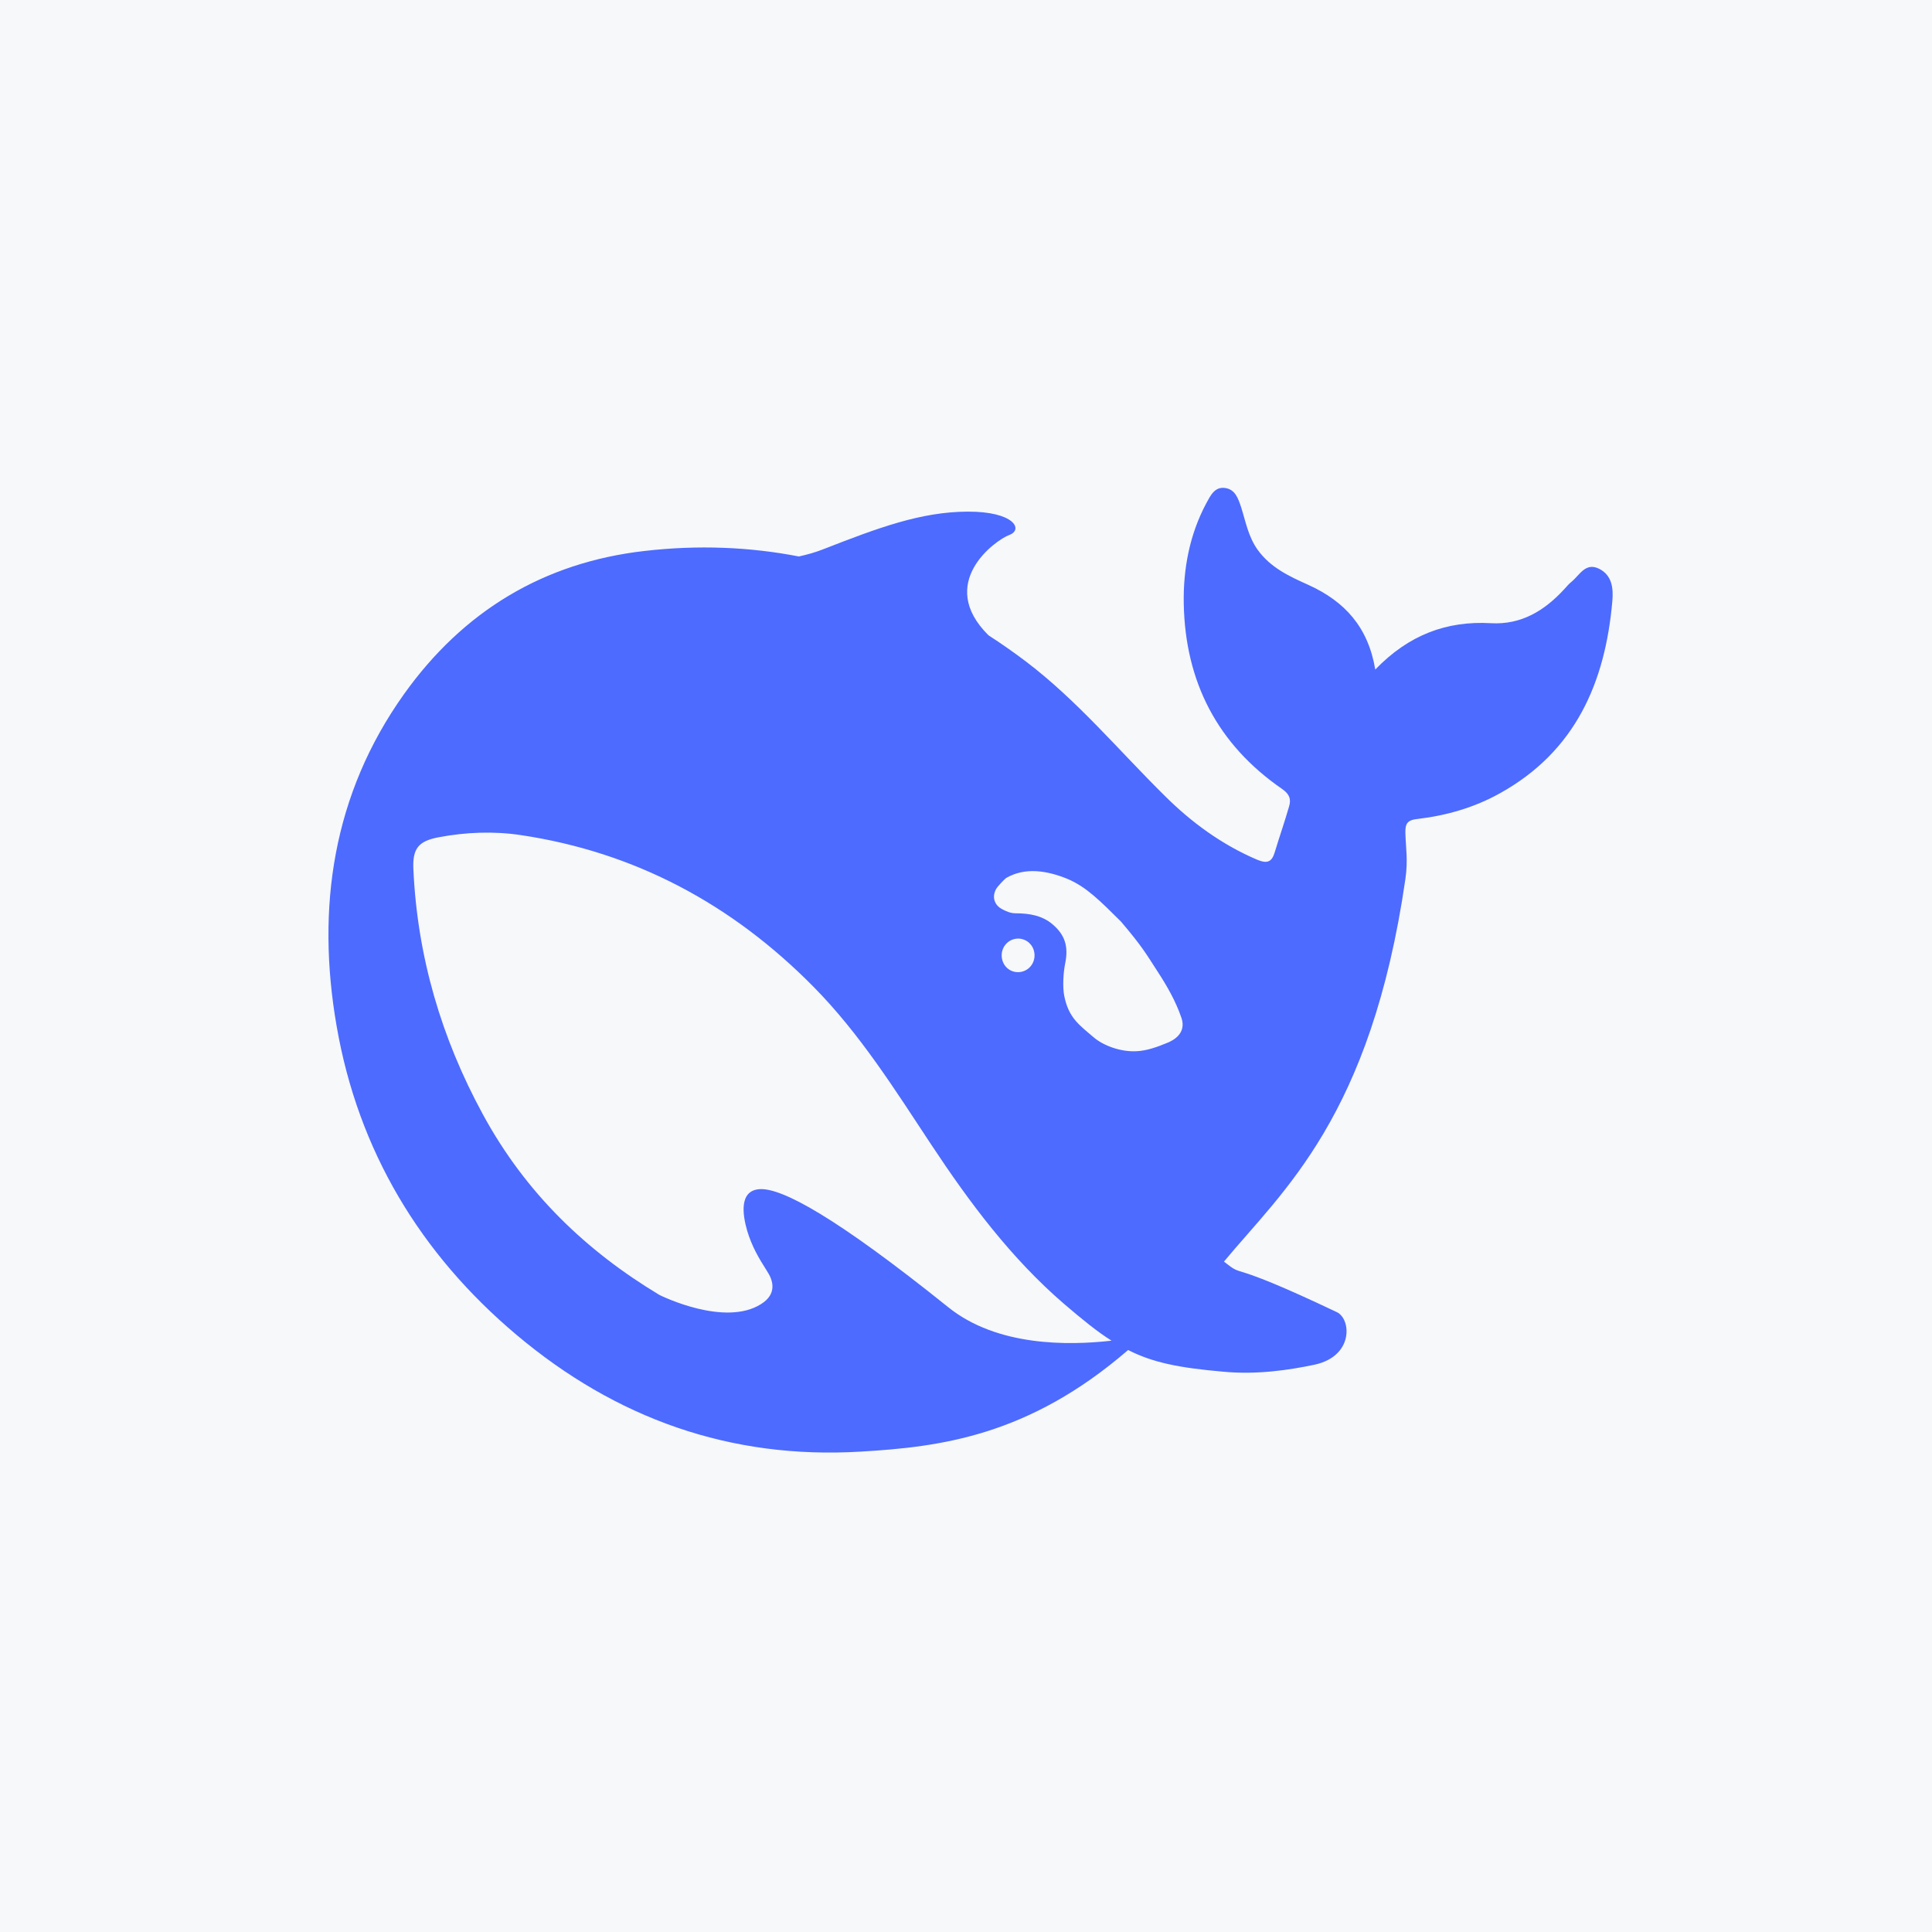
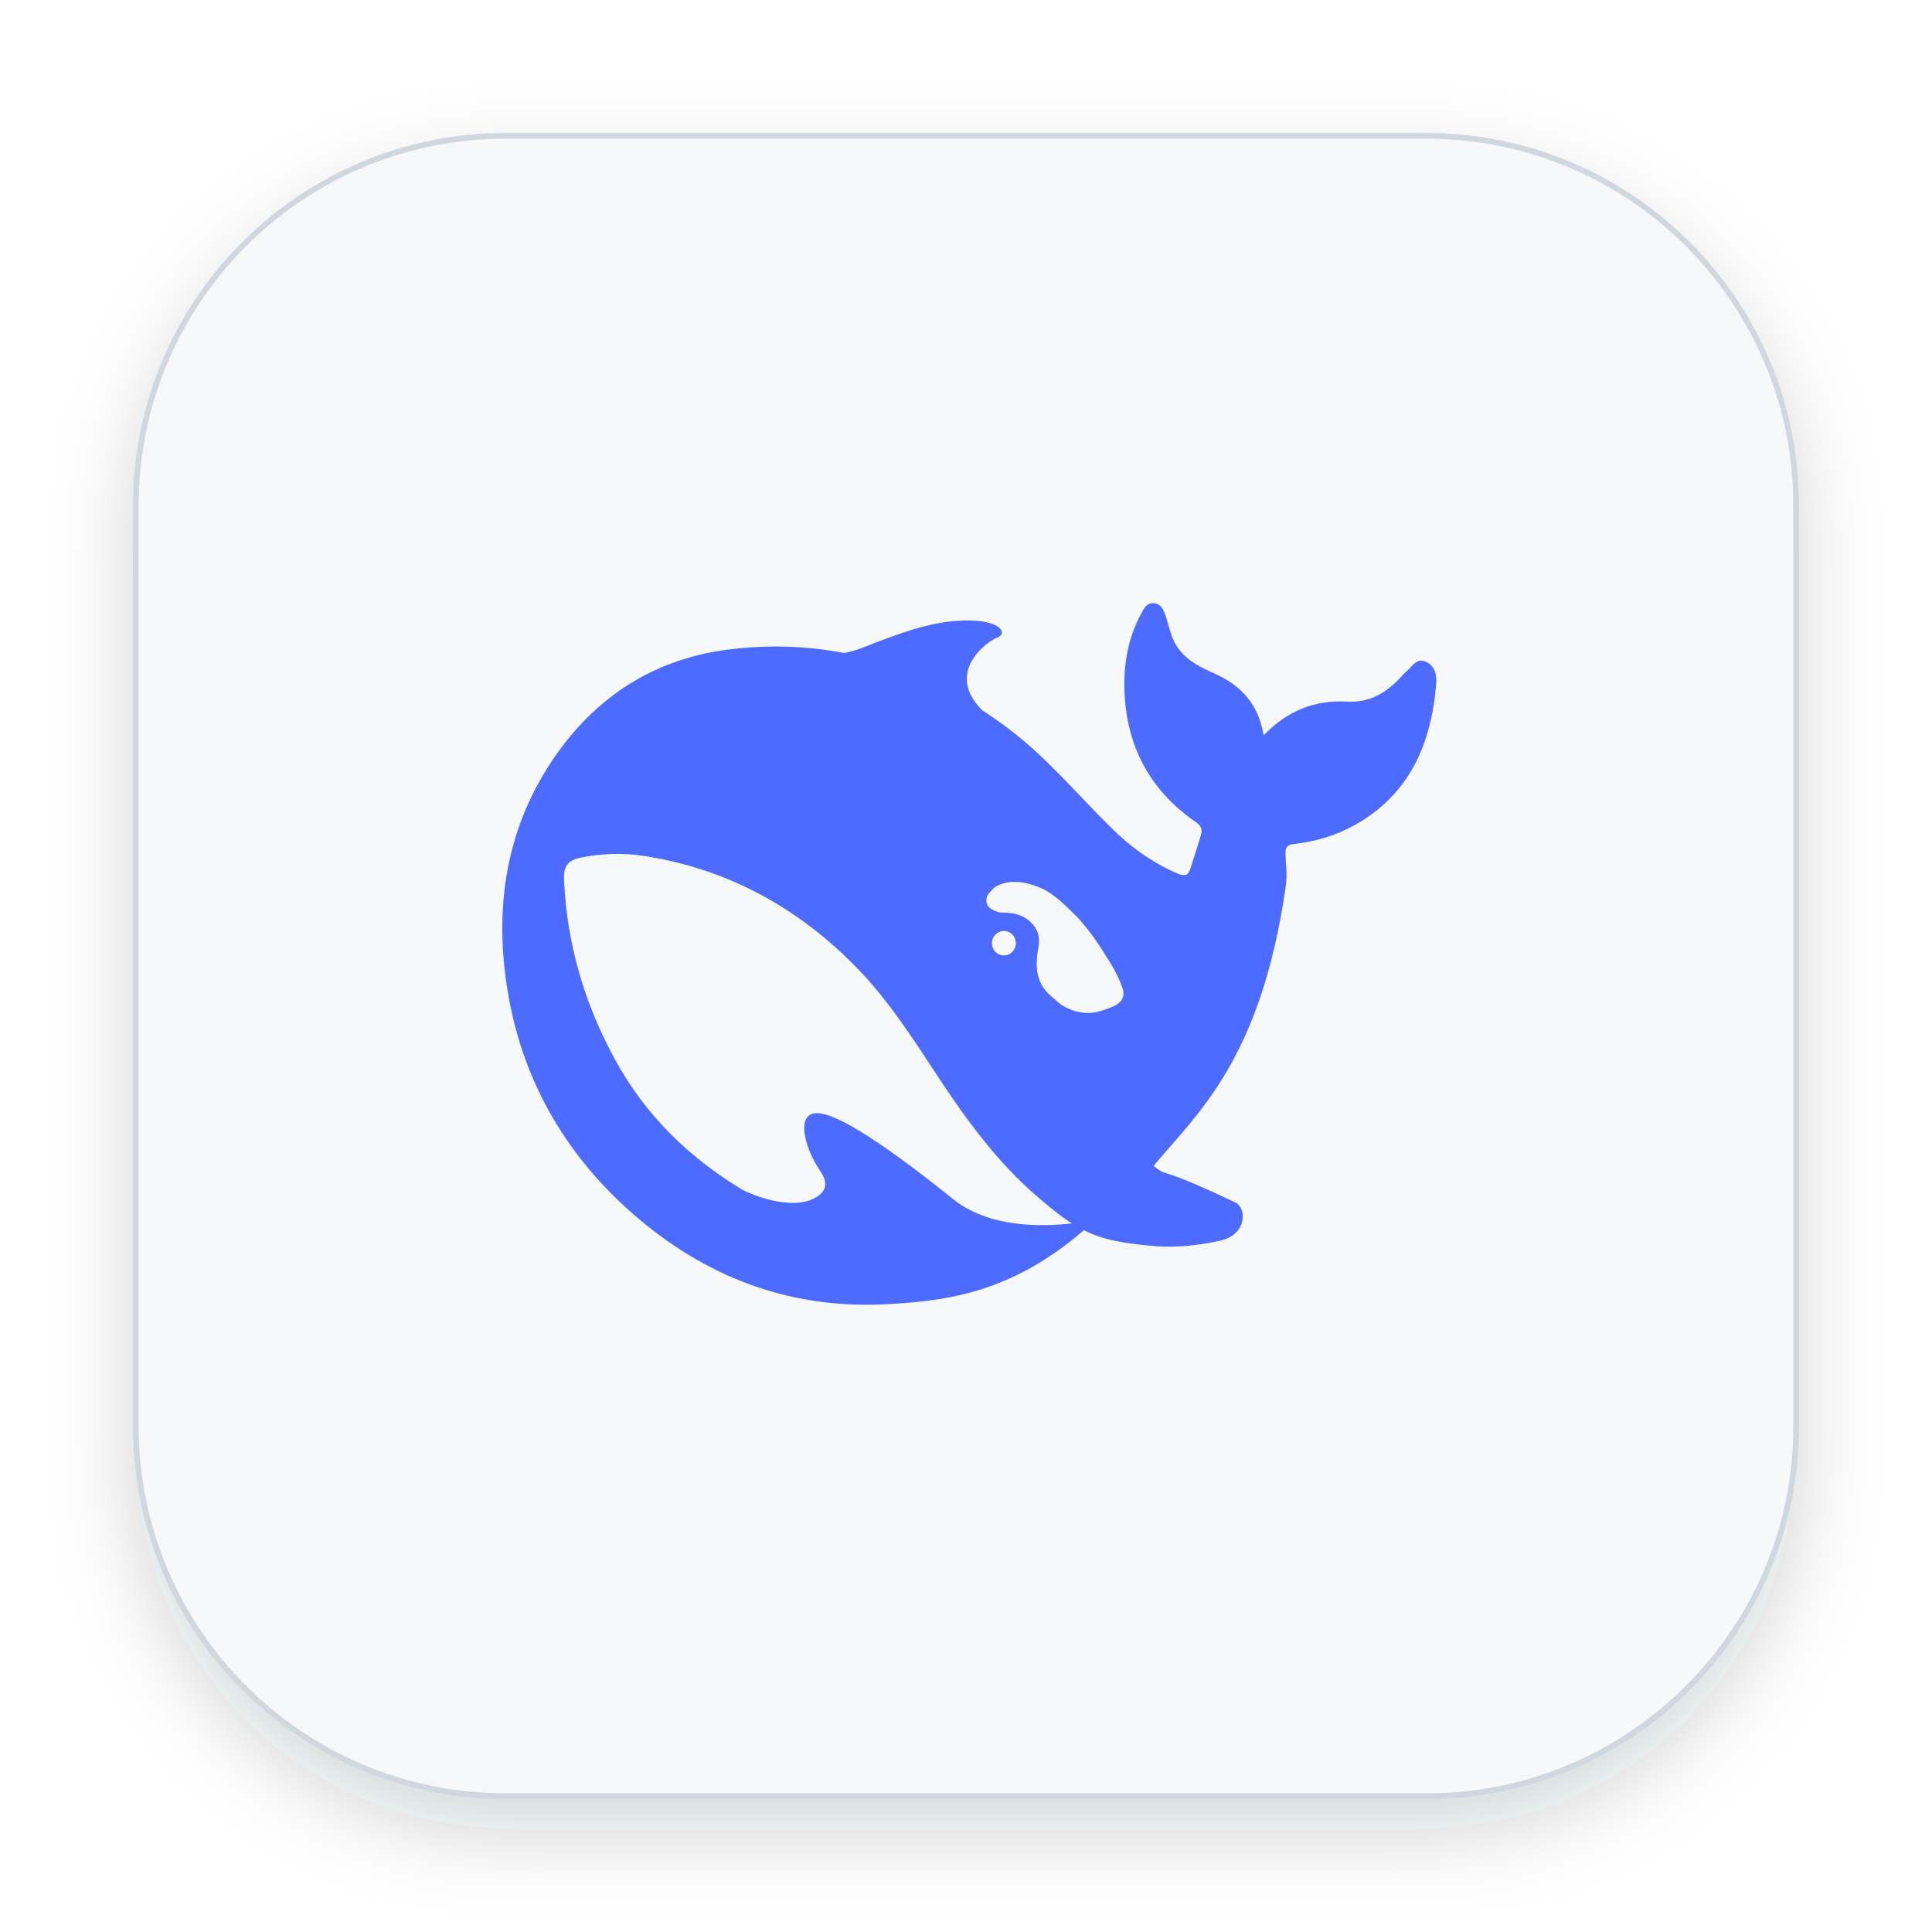
<svg xmlns="http://www.w3.org/2000/svg" width="1024" height="1024" viewBox="0 0 1024 1024" fill="none">
-   <rect width="1024" height="1024" fill="#F6F8FA" />
-   <g transform="translate(160 160) scale(14.08)">
-     <path fill="#4D6BFE" fill-rule="nonzero" d="M48.835 10.048C48.323 9.792 48.102 10.28 47.803 10.528C47.701 10.608 47.614 10.712 47.527 10.808C46.779 11.624 45.905 12.16 44.762 12.096C43.092 12 41.666 12.536 40.406 13.84C40.138 12.232 39.248 11.272 37.893 10.656C37.184 10.336 36.467 10.016 35.97 9.32C35.623 8.824 35.529 8.272 35.356 7.728C35.246 7.4 35.135 7.064 34.765 7.008C34.363 6.944 34.206 7.288 34.048 7.576C33.418 8.752 33.173 10.048 33.197 11.36C33.252 14.312 34.474 16.664 36.9 18.336C37.176 18.528 37.247 18.72 37.16 19C36.995 19.576 36.797 20.136 36.624 20.712C36.514 21.08 36.349 21.16 35.962 21C34.631 20.432 33.481 19.592 32.464 18.576C30.739 16.872 29.179 14.992 27.233 13.52C26.776 13.176 26.319 12.856 25.847 12.552C23.862 10.584 26.107 8.968 26.627 8.776C27.17 8.576 26.816 7.888 25.059 7.896C23.302 7.904 21.695 8.504 19.647 9.304C19.348 9.424 19.032 9.512 18.709 9.584C16.85 9.224 14.92 9.144 12.903 9.376C9.106 9.808 6.073 11.64 3.843 14.768C1.165 18.528 0.534 22.8 1.307 27.256C2.118 31.952 4.466 35.84 8.074 38.88C11.816 42.032 16.125 43.576 21.041 43.28C24.027 43.104 27.352 42.696 31.102 39.456C32.047 39.936 33.04 40.128 34.686 40.272C35.955 40.392 37.176 40.208 38.121 40.008C39.602 39.688 39.499 38.288 38.964 38.032C34.623 35.968 35.576 36.808 34.71 36.128C36.916 33.464 40.24 30.696 41.54 21.728C41.643 21.016 41.556 20.568 41.54 19.992C41.532 19.64 41.611 19.504 42.005 19.464C43.092 19.336 44.148 19.032 45.117 18.488C47.929 16.92 49.064 14.344 49.331 11.256C49.371 10.784 49.324 10.296 48.835 10.048ZM24.326 37.84C20.12 34.464 18.079 33.352 17.236 33.4C16.448 33.448 16.59 34.368 16.763 34.968C16.944 35.56 17.181 35.968 17.512 36.488C17.74 36.832 17.898 37.344 17.283 37.728C15.928 38.584 13.573 37.44 13.462 37.384C10.721 35.736 8.428 33.56 6.813 30.584C5.253 27.72 4.348 24.648 4.198 21.368C4.158 20.576 4.387 20.296 5.159 20.152C6.175 19.96 7.223 19.92 8.239 20.072C12.533 20.712 16.189 22.672 19.253 25.776C21.002 27.544 22.325 29.656 23.689 31.72C25.138 33.912 26.698 36 28.683 37.712C29.384 38.312 29.943 38.768 30.479 39.104C28.864 39.288 26.17 39.328 24.326 37.84ZM26.343 24.6C26.343 24.248 26.619 23.968 26.966 23.968C27.044 23.968 27.115 23.984 27.178 24.008C27.265 24.04 27.344 24.088 27.407 24.16C27.517 24.272 27.58 24.432 27.58 24.6C27.58 24.952 27.304 25.232 26.957 25.232C26.611 25.232 26.343 24.952 26.343 24.6ZM32.606 27.88C32.205 28.048 31.803 28.192 31.416 28.208C30.818 28.24 30.164 27.992 29.81 27.688C29.258 27.216 28.864 26.952 28.699 26.128C28.628 25.776 28.668 25.232 28.73 24.92C28.872 24.248 28.714 23.816 28.25 23.424C27.872 23.104 27.391 23.016 26.863 23.016C26.666 23.016 26.485 22.928 26.351 22.856C26.13 22.744 25.949 22.464 26.123 22.12C26.178 22.008 26.446 21.736 26.509 21.688C27.226 21.272 28.053 21.408 28.817 21.72C29.526 22.016 30.061 22.56 30.834 23.328C31.622 24.256 31.763 24.512 32.212 25.208C32.567 25.752 32.89 26.312 33.11 26.952 33.245 27.352 33.071 27.68 32.606 27.88Z" />
+   <defs>
+     <clipPath id="plate">
+       <rect x="72" y="72" width="880" height="880" rx="196" ry="196" />
+     </clipPath>
+     <filter id="shadow" x="-8%" y="-6%" width="116%" height="120%">
+       <feDropShadow dx="0" dy="18" stdDeviation="22" flood-color="#1b2230" flood-opacity="0.18" />
+     </filter>
+   </defs>
+   <g filter="url(#shadow)">
+     <rect x="72" y="72" width="880" height="880" rx="196" ry="196" fill="#F6F8FA" />
+   </g>
+   <rect x="72" y="72" width="880" height="880" rx="196" ry="196" fill="none" stroke="#D0D7DE" stroke-width="3" />
+   <g clip-path="url(#plate)">
+     <g transform="translate(256 248) scale(10.24)">
+       <path fill="#4D6BFE" fill-rule="nonzero" d="M48.835 10.048C48.323 9.792 48.102 10.28 47.803 10.528C47.701 10.608 47.614 10.712 47.527 10.808C46.779 11.624 45.905 12.16 44.762 12.096C43.092 12 41.666 12.536 40.406 13.84C40.138 12.232 39.248 11.272 37.893 10.656C37.184 10.336 36.467 10.016 35.97 9.32C35.623 8.824 35.529 8.272 35.356 7.728C35.246 7.4 35.135 7.064 34.765 7.008C34.363 6.944 34.206 7.288 34.048 7.576C33.418 8.752 33.173 10.048 33.197 11.36C33.252 14.312 34.474 16.664 36.9 18.336C37.176 18.528 37.247 18.72 37.16 19C36.995 19.576 36.797 20.136 36.624 20.712C36.514 21.08 36.349 21.16 35.962 21C34.631 20.432 33.481 19.592 32.464 18.576C30.739 16.872 29.179 14.992 27.233 13.52C26.776 13.176 26.319 12.856 25.847 12.552C23.862 10.584 26.107 8.968 26.627 8.776C27.17 8.576 26.816 7.888 25.059 7.896C23.302 7.904 21.695 8.504 19.647 9.304C19.348 9.424 19.032 9.512 18.709 9.584C16.85 9.224 14.92 9.144 12.903 9.376C9.106 9.808 6.073 11.64 3.843 14.768C1.165 18.528 0.534 22.8 1.307 27.256C2.118 31.952 4.466 35.84 8.074 38.88C11.816 42.032 16.125 43.576 21.041 43.28C24.027 43.104 27.352 42.696 31.102 39.456C32.047 39.936 33.04 40.128 34.686 40.272C35.955 40.392 37.176 40.208 38.121 40.008C39.602 39.688 39.499 38.288 38.964 38.032C34.623 35.968 35.576 36.808 34.71 36.128C36.916 33.464 40.24 30.696 41.54 21.728C41.643 21.016 41.556 20.568 41.54 19.992C41.532 19.64 41.611 19.504 42.005 19.464C43.092 19.336 44.148 19.032 45.117 18.488C47.929 16.92 49.064 14.344 49.331 11.256C49.371 10.784 49.324 10.296 48.835 10.048ZM24.326 37.84C20.12 34.464 18.079 33.352 17.236 33.4C16.448 33.448 16.59 34.368 16.763 34.968C16.944 35.56 17.181 35.968 17.512 36.488C17.74 36.832 17.898 37.344 17.283 37.728C15.928 38.584 13.573 37.44 13.462 37.384C10.721 35.736 8.428 33.56 6.813 30.584C5.253 27.72 4.348 24.648 4.198 21.368C4.158 20.576 4.387 20.296 5.159 20.152C6.175 19.96 7.223 19.92 8.239 20.072C12.533 20.712 16.189 22.672 19.253 25.776C21.002 27.544 22.325 29.656 23.689 31.72C25.138 33.912 26.698 36 28.683 37.712C29.384 38.312 29.943 38.768 30.479 39.104C28.864 39.288 26.17 39.328 24.326 37.84ZM26.343 24.6C26.343 24.248 26.619 23.968 26.966 23.968C27.044 23.968 27.115 23.984 27.178 24.008C27.265 24.04 27.344 24.088 27.407 24.16C27.517 24.272 27.58 24.432 27.58 24.6C27.58 24.952 27.304 25.232 26.957 25.232C26.611 25.232 26.343 24.952 26.343 24.6ZM32.606 27.88C32.205 28.048 31.803 28.192 31.416 28.208C30.818 28.24 30.164 27.992 29.81 27.688C29.258 27.216 28.864 26.952 28.699 26.128C28.628 25.776 28.668 25.232 28.73 24.92C28.872 24.248 28.714 23.816 28.25 23.424C27.872 23.104 27.391 23.016 26.863 23.016C26.666 23.016 26.485 22.928 26.351 22.856C26.13 22.744 25.949 22.464 26.123 22.12C26.178 22.008 26.446 21.736 26.509 21.688C27.226 21.272 28.053 21.408 28.817 21.72C29.526 22.016 30.061 22.56 30.834 23.328C31.622 24.256 31.763 24.512 32.212 25.208C32.567 25.752 32.89 26.312 33.11 26.952 33.245 27.352 33.071 27.68 32.606 27.88Z" />
+     </g>
  </g>
</svg>
